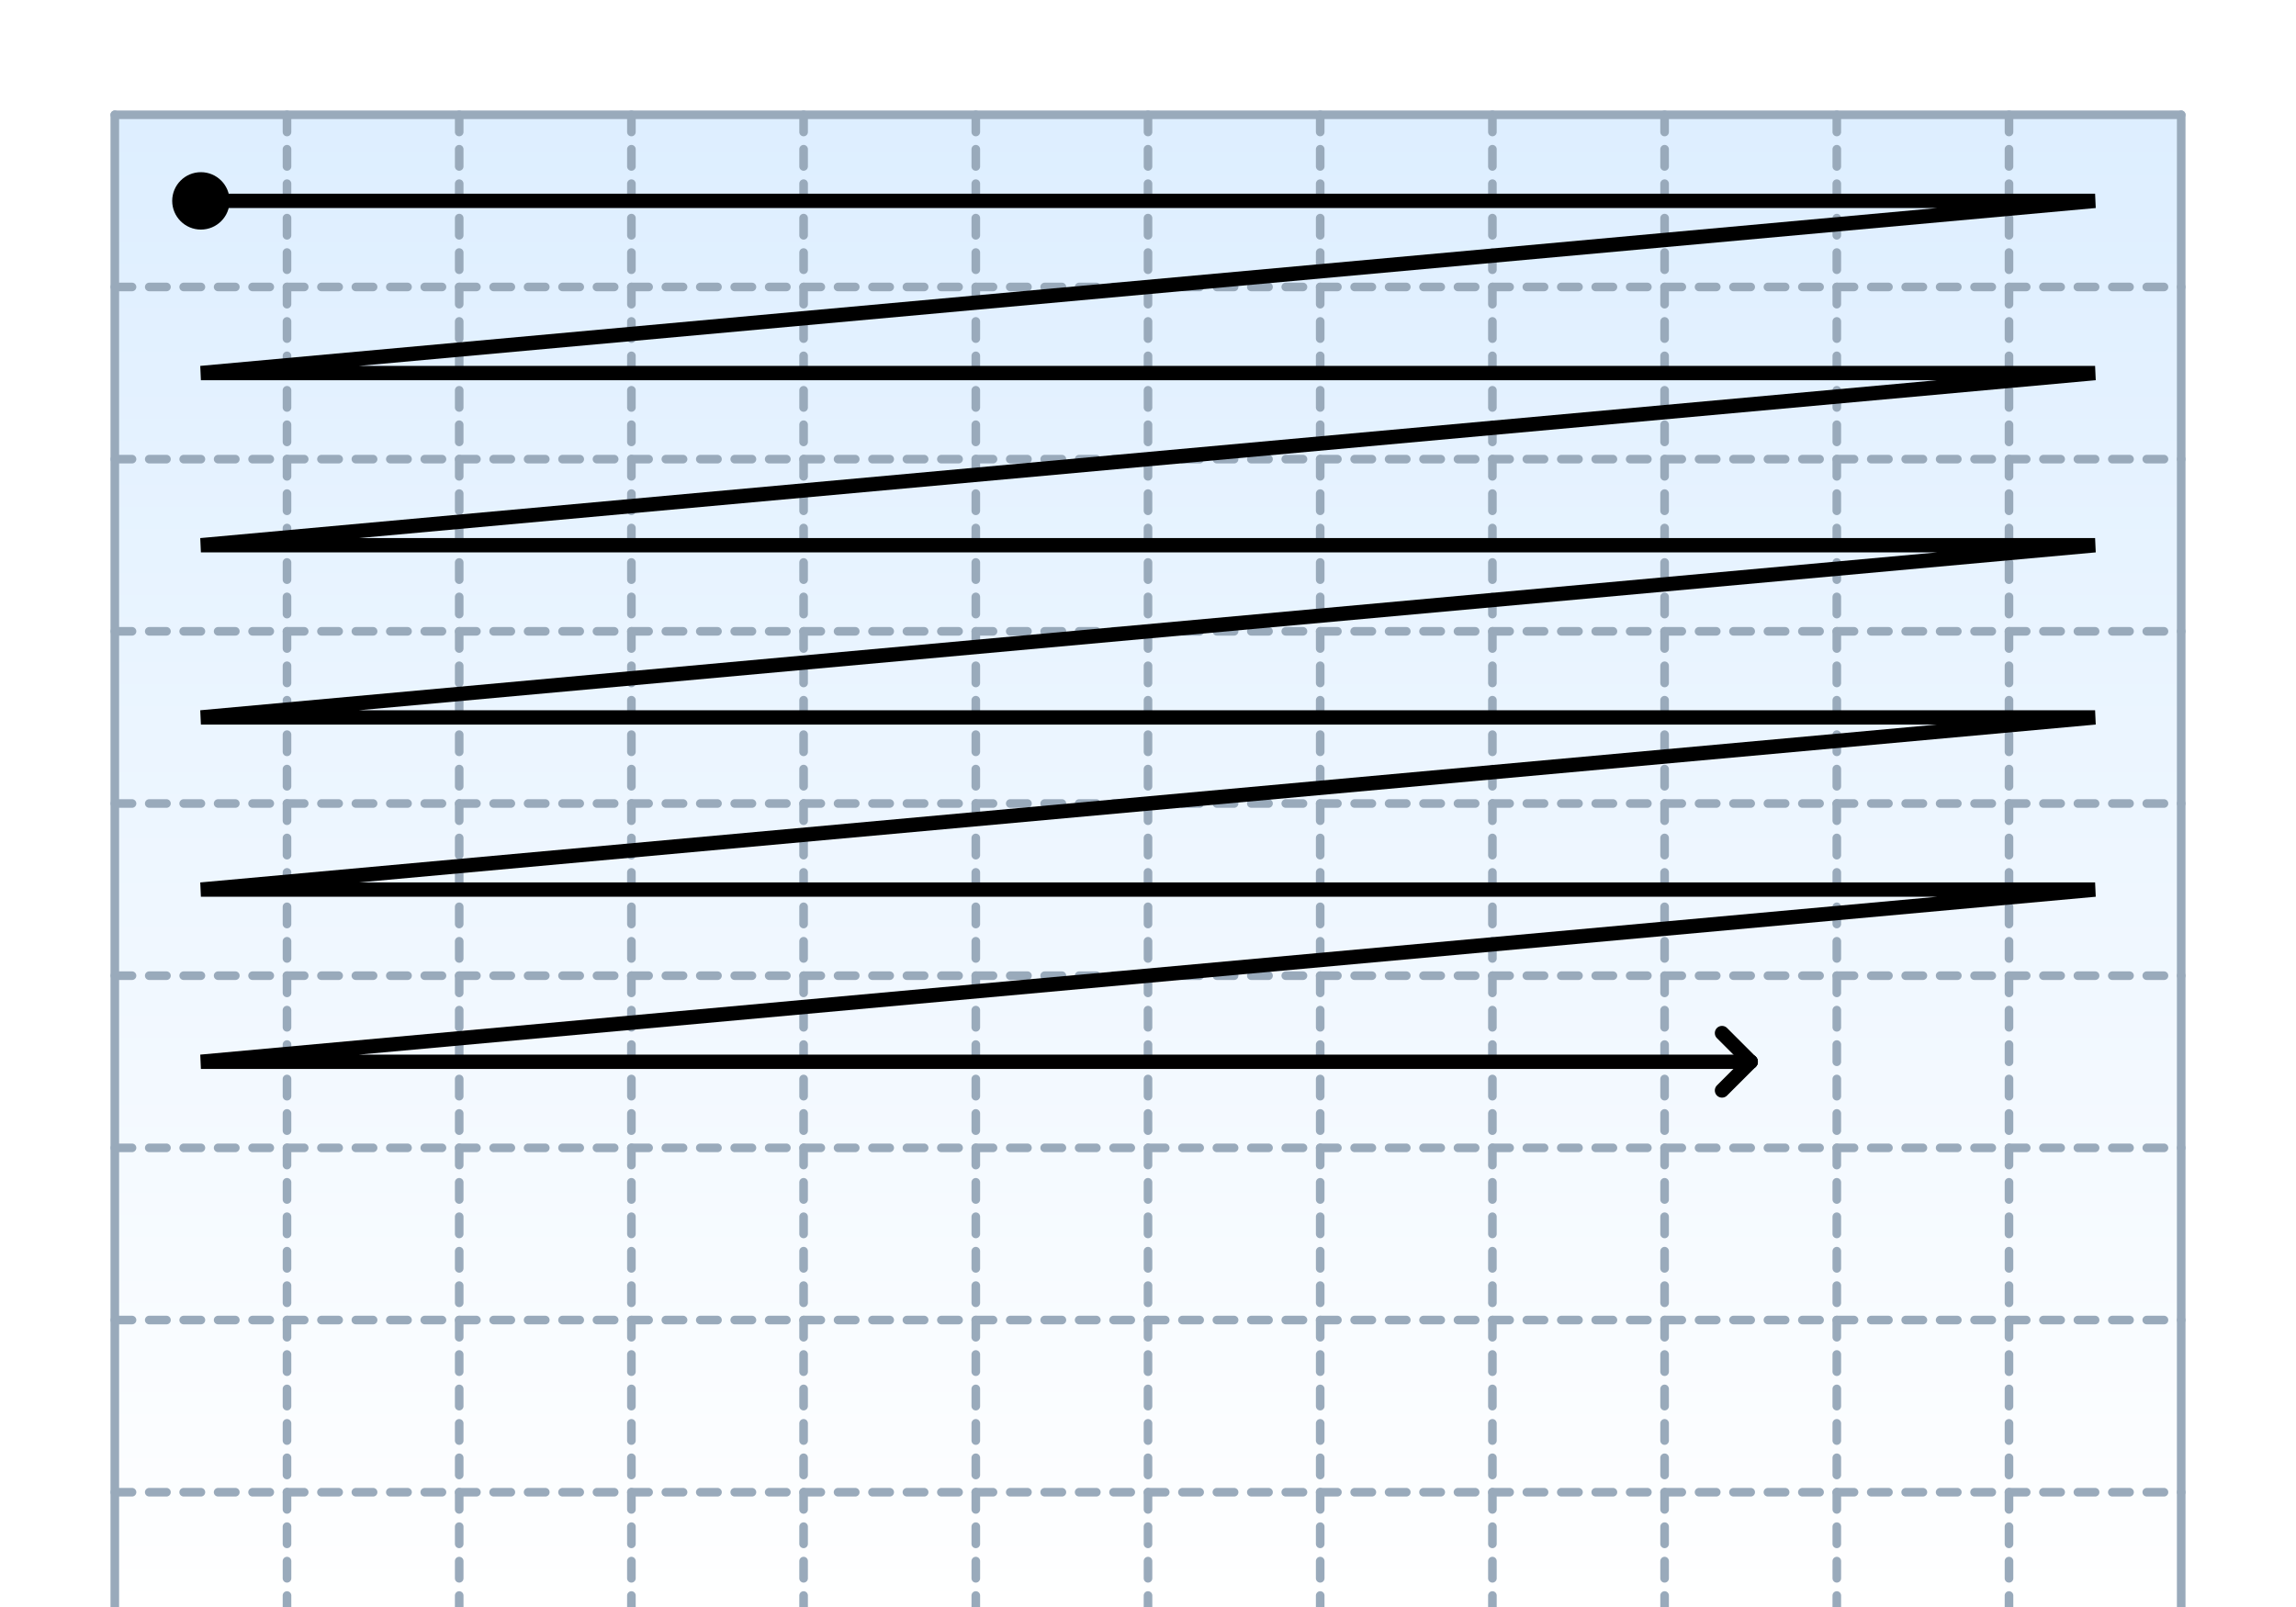
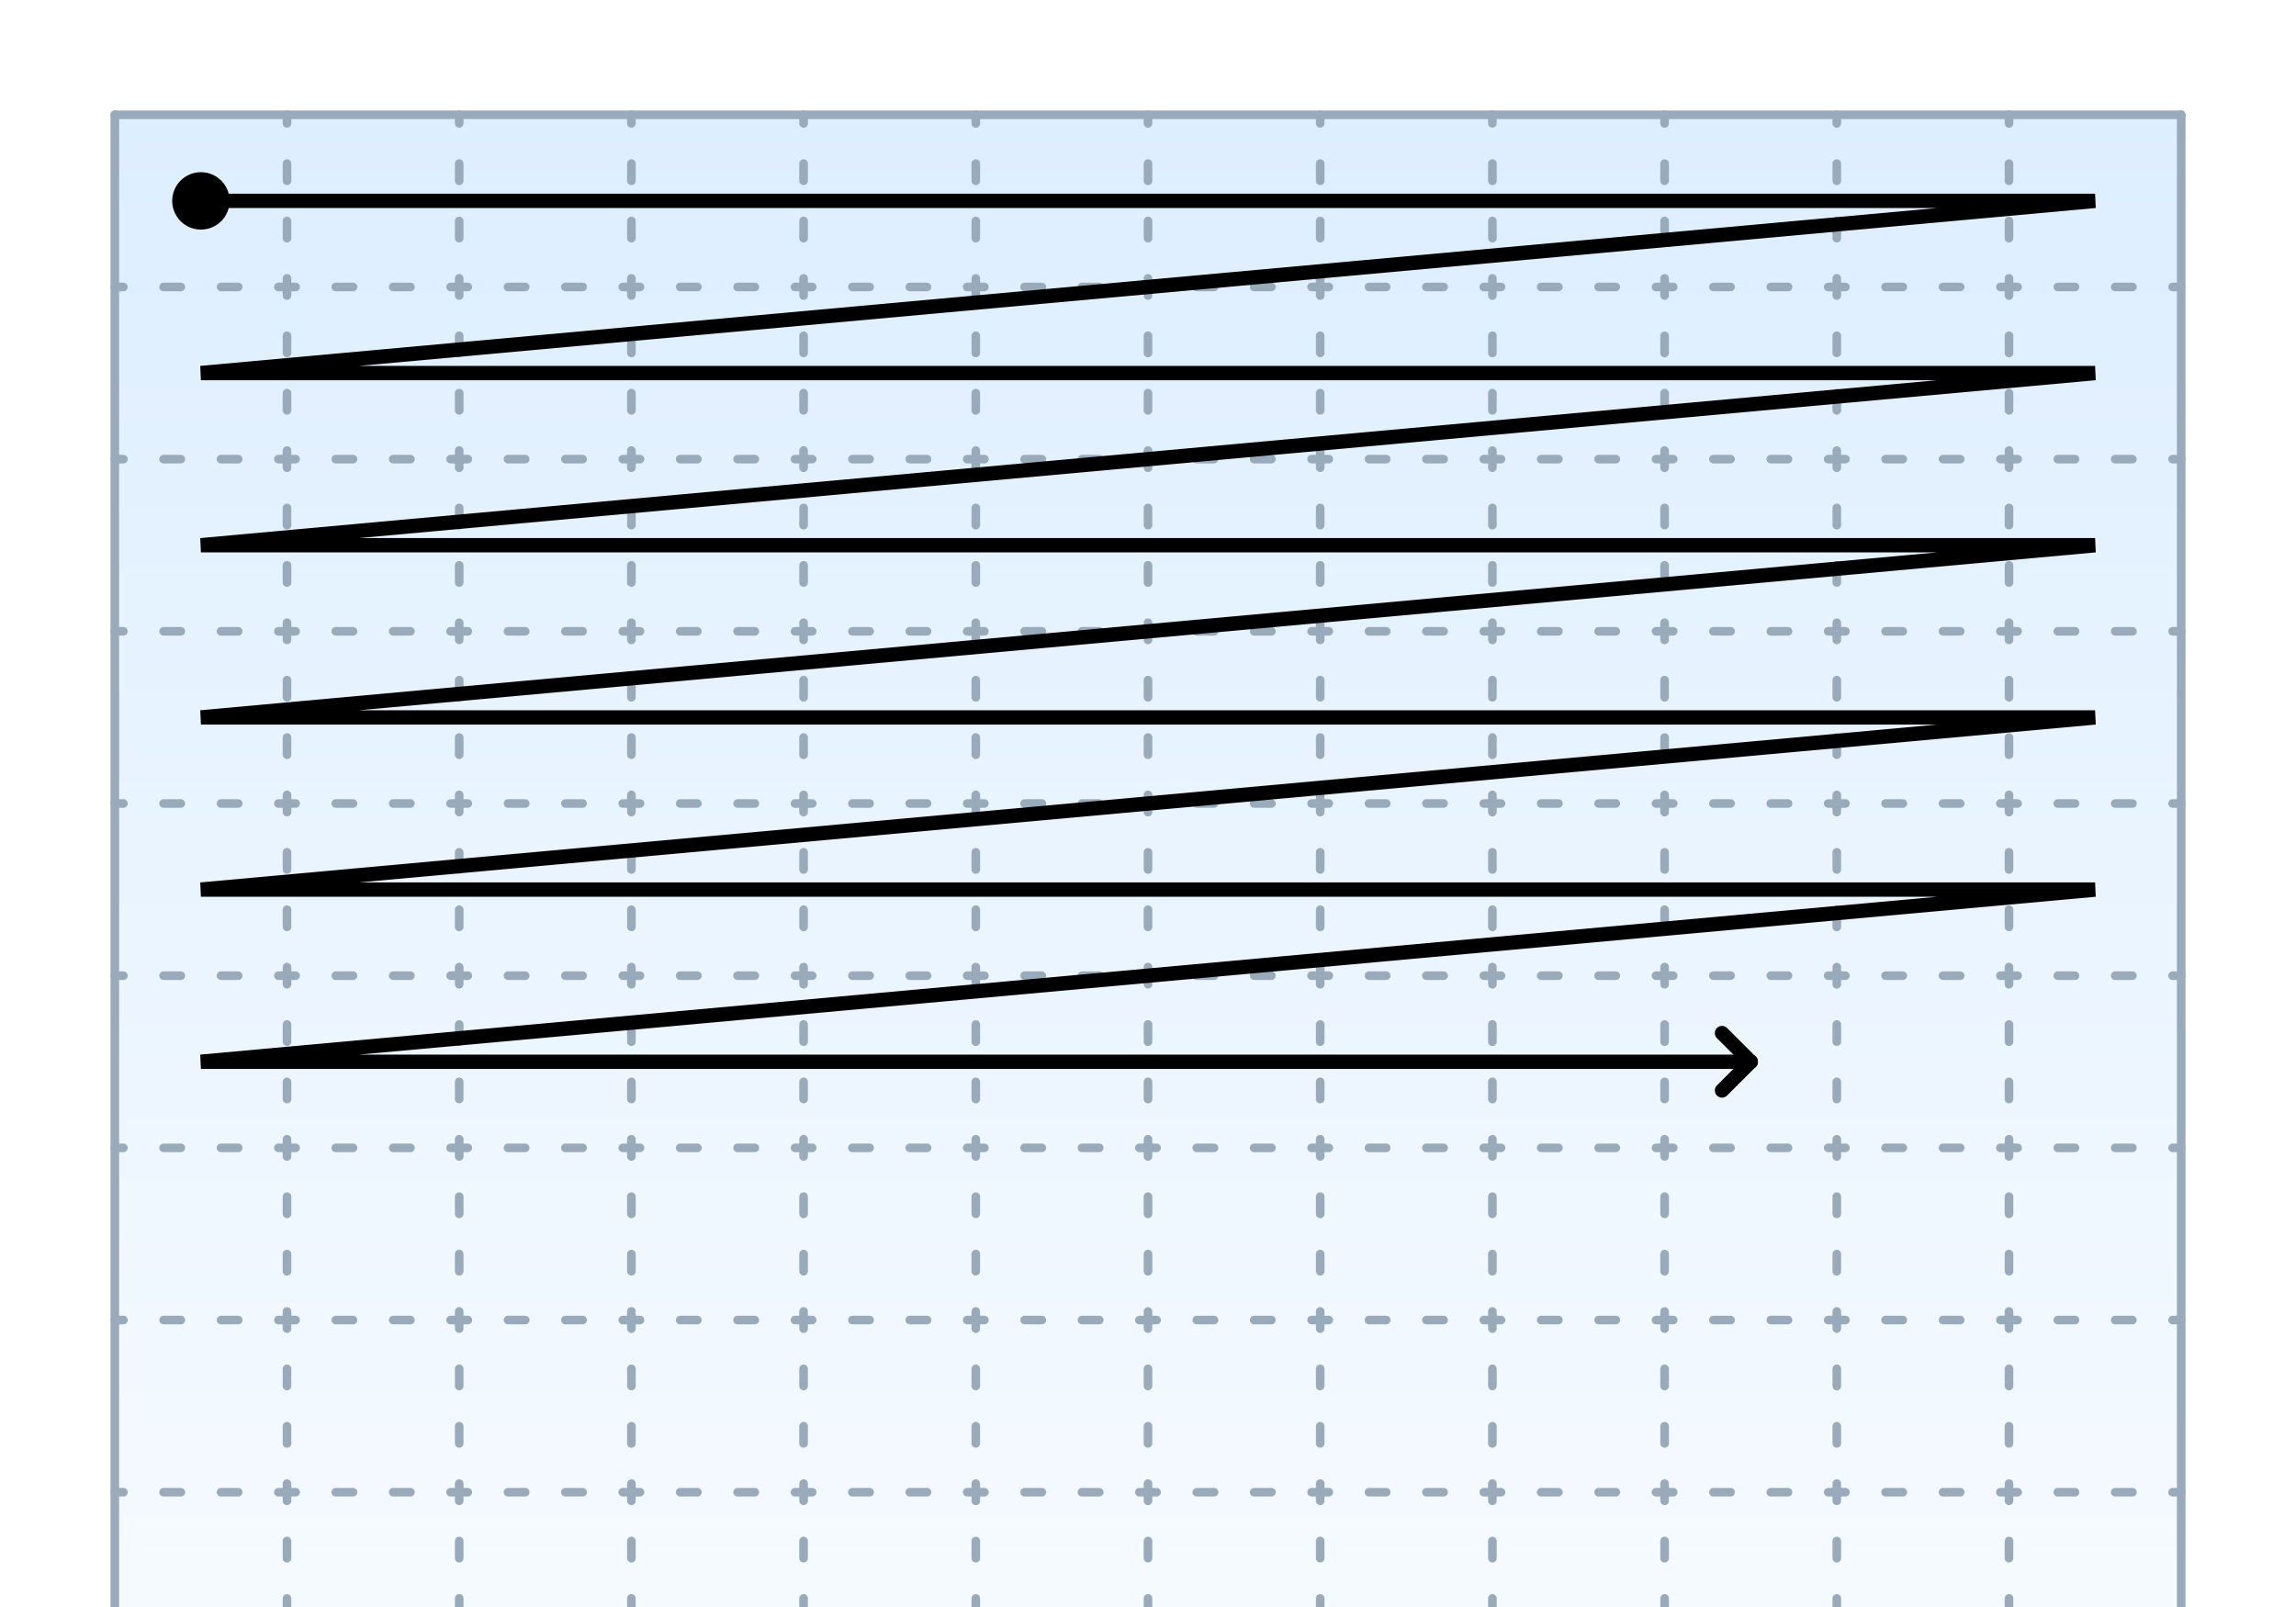
<svg xmlns="http://www.w3.org/2000/svg" width="400" height="280">
  <rect fill="#fff" x="0" y="0" width="400" height="280" />
  <defs>
    <linearGradient id="gradient" x1="0" x2="0" y1="0" y2="1">
      <stop offset="0%" stop-color="#def" />
      <stop offset="100%" stop-color="#fff" />
    </linearGradient>
  </defs>
-   <rect fill="url(#gradient)" x="20" y="20" width="360" height="260" />
+   <rect fill="url(#gradient)" x="20" y="20" width="360" height="360" />
  <g stroke-linecap="round" stroke-width="1.5" stroke="#9ab">
    <g>
      <line x1="20" y1="20" x2="380" y2="20" />
      <line x1="20" y1="20" x2="20" y2="380" />
      <line x1="380" y1="20" x2="380" y2="380" />
    </g>
-     <g stroke-dasharray="3 3">
+     <g stroke-dasharray="3 7" stroke-dashoffset="1.5">
      <line x1="20" y1="50" x2="380" y2="50" />
      <line x1="20" y1="80" x2="380" y2="80" />
      <line x1="20" y1="110" x2="380" y2="110" />
      <line x1="20" y1="140" x2="380" y2="140" />
      <line x1="20" y1="170" x2="380" y2="170" />
      <line x1="20" y1="200" x2="380" y2="200" />
      <line x1="20" y1="230" x2="380" y2="230" />
      <line x1="20" y1="260" x2="380" y2="260" />
      <line x1="50" y1="20" x2="50" y2="380" />
      <line x1="80" y1="20" x2="80" y2="380" />
      <line x1="110" y1="20" x2="110" y2="380" />
      <line x1="140" y1="20" x2="140" y2="380" />
      <line x1="170" y1="20" x2="170" y2="380" />
      <line x1="200" y1="20" x2="200" y2="380" />
      <line x1="230" y1="20" x2="230" y2="380" />
      <line x1="260" y1="20" x2="260" y2="380" />
      <line x1="290" y1="20" x2="290" y2="380" />
      <line x1="320" y1="20" x2="320" y2="380" />
      <line x1="350" y1="20" x2="350" y2="380" />
    </g>
  </g>
  <g stroke-width="2.5" stroke="#000" stroke-linecap="round" fill="none">
    <path d="M 35 35 h 330 l -330 30 h 330 l -330 30 h 330 l -330 30 h 330 l -330 30 h 330 l -330 30 h 270" />
    <line fill="none" x1="305" y1="185" x2="300" y2="180" />
    <line fill="none" x1="305" y1="185" x2="300" y2="190" />
  </g>
  <ellipse fill="#000" cx="35" cy="35" rx="5" ry="5" />
</svg>
